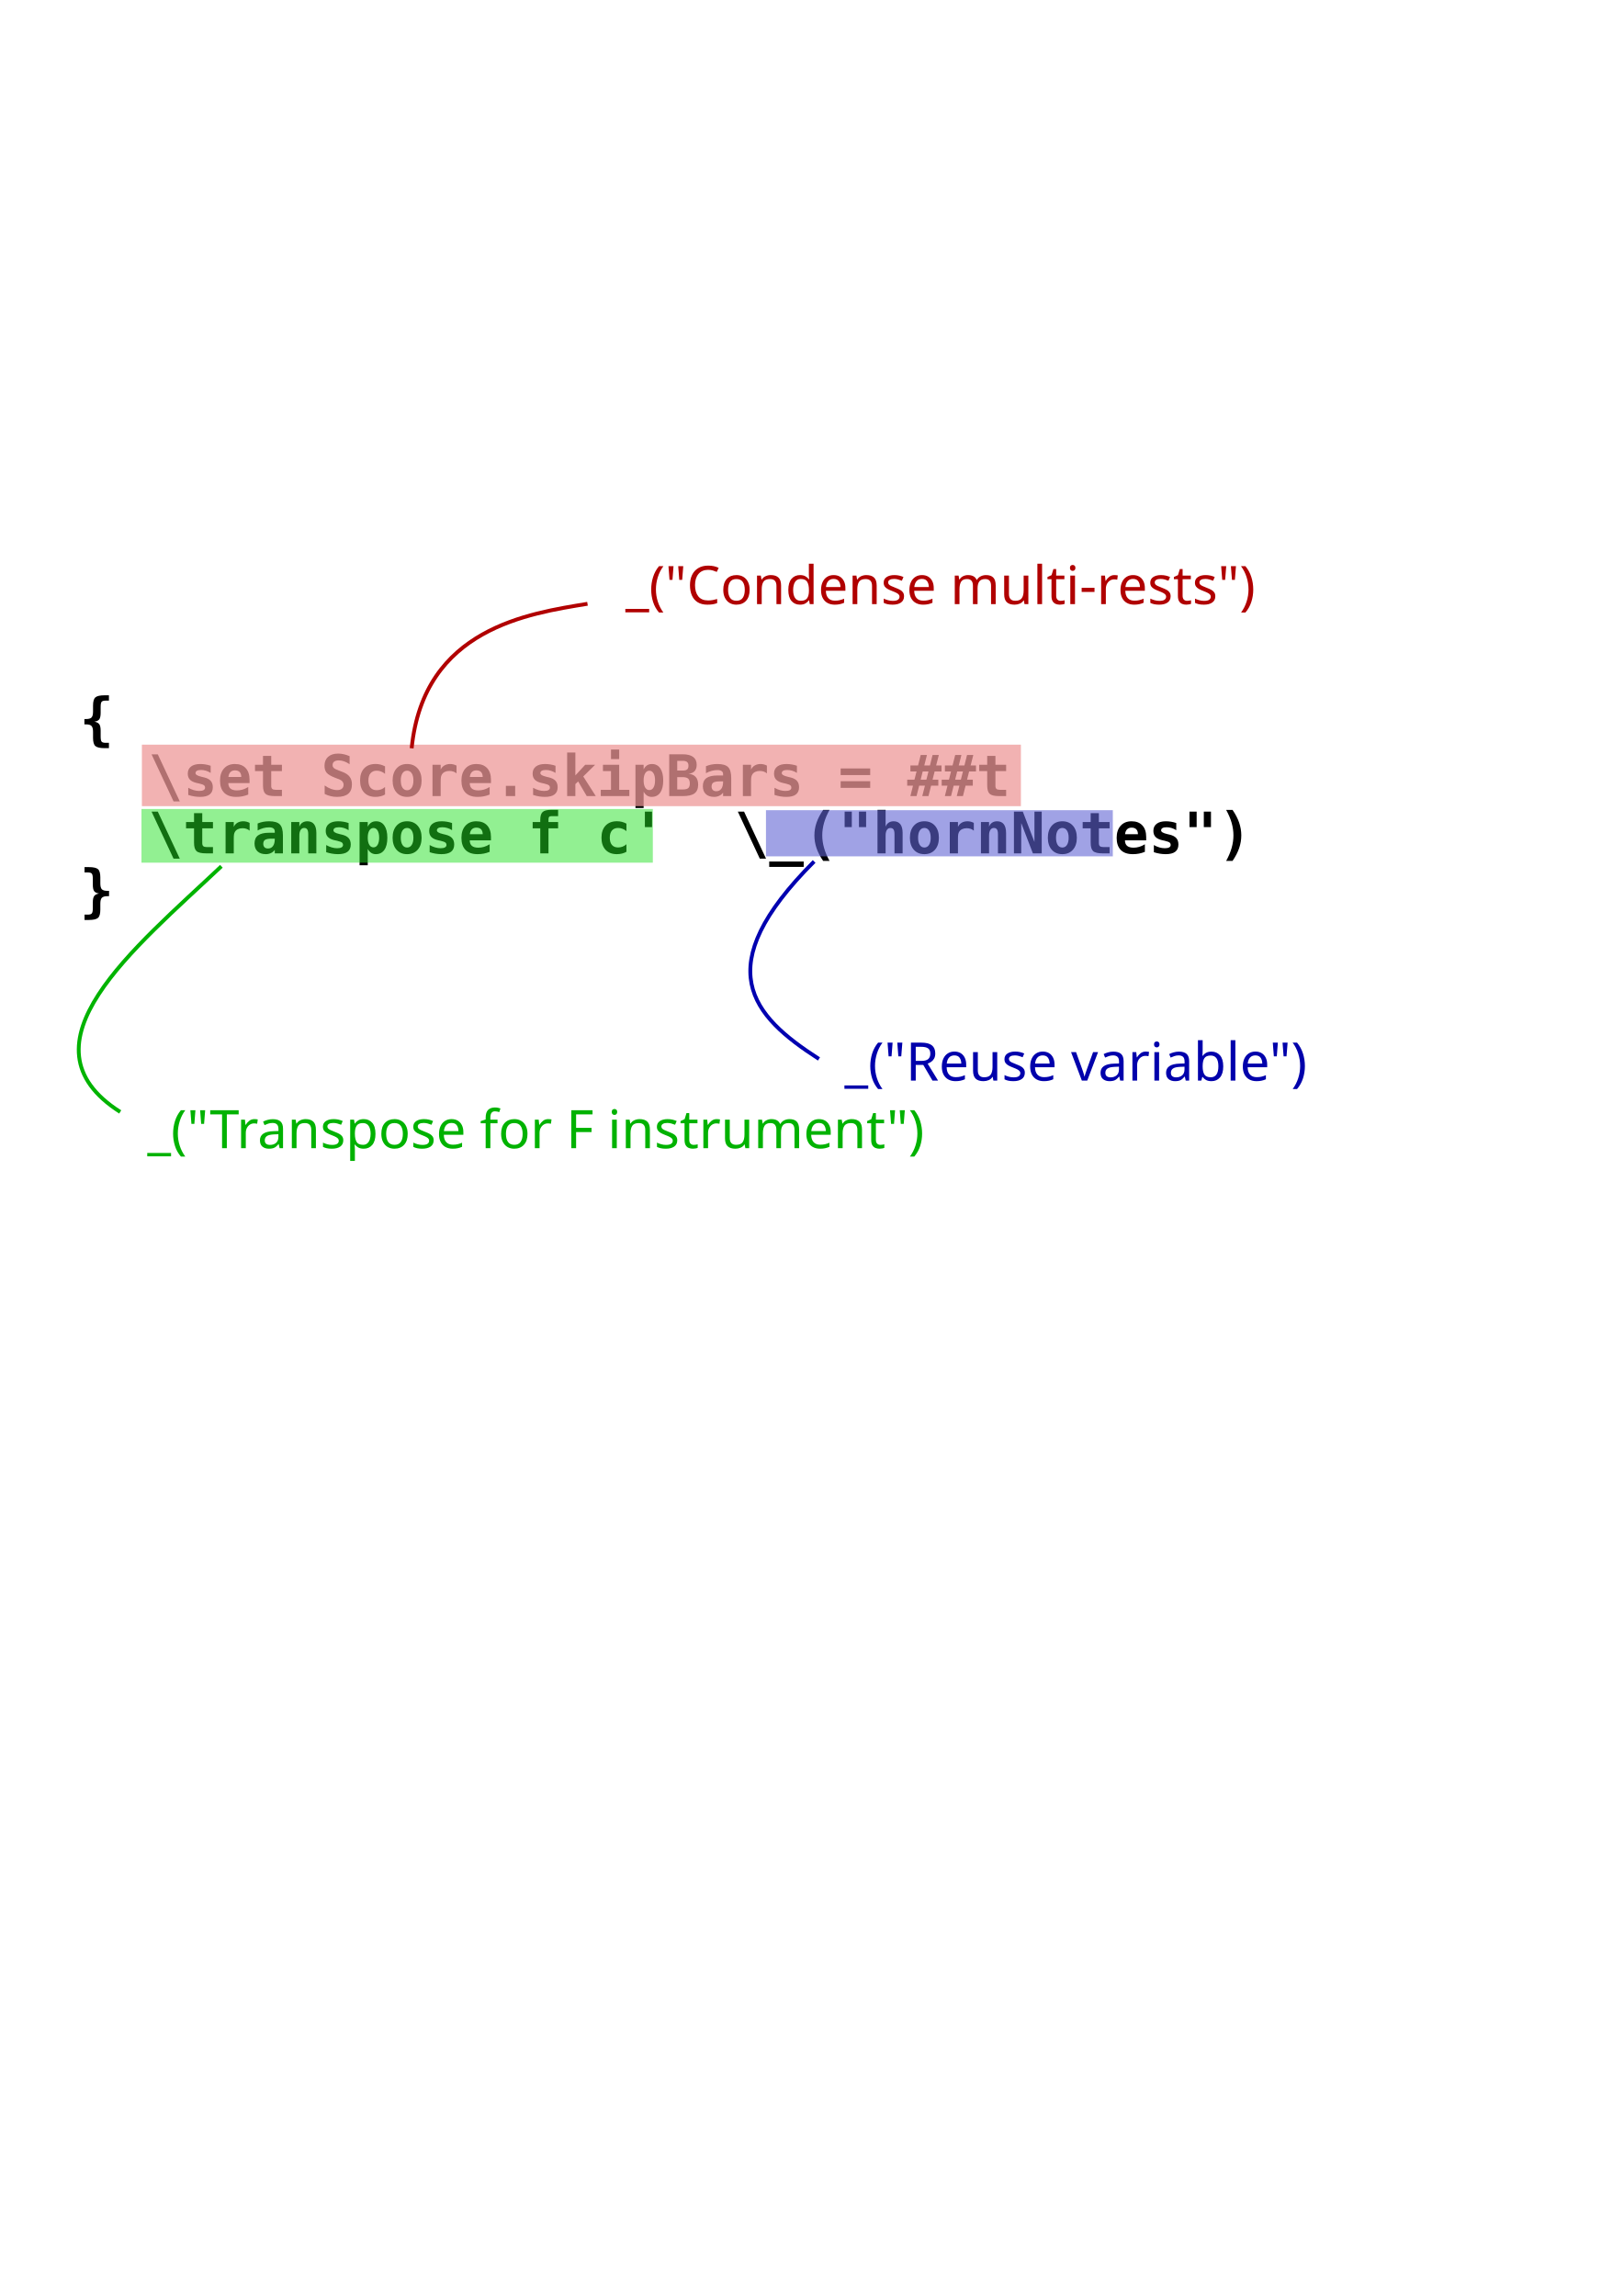
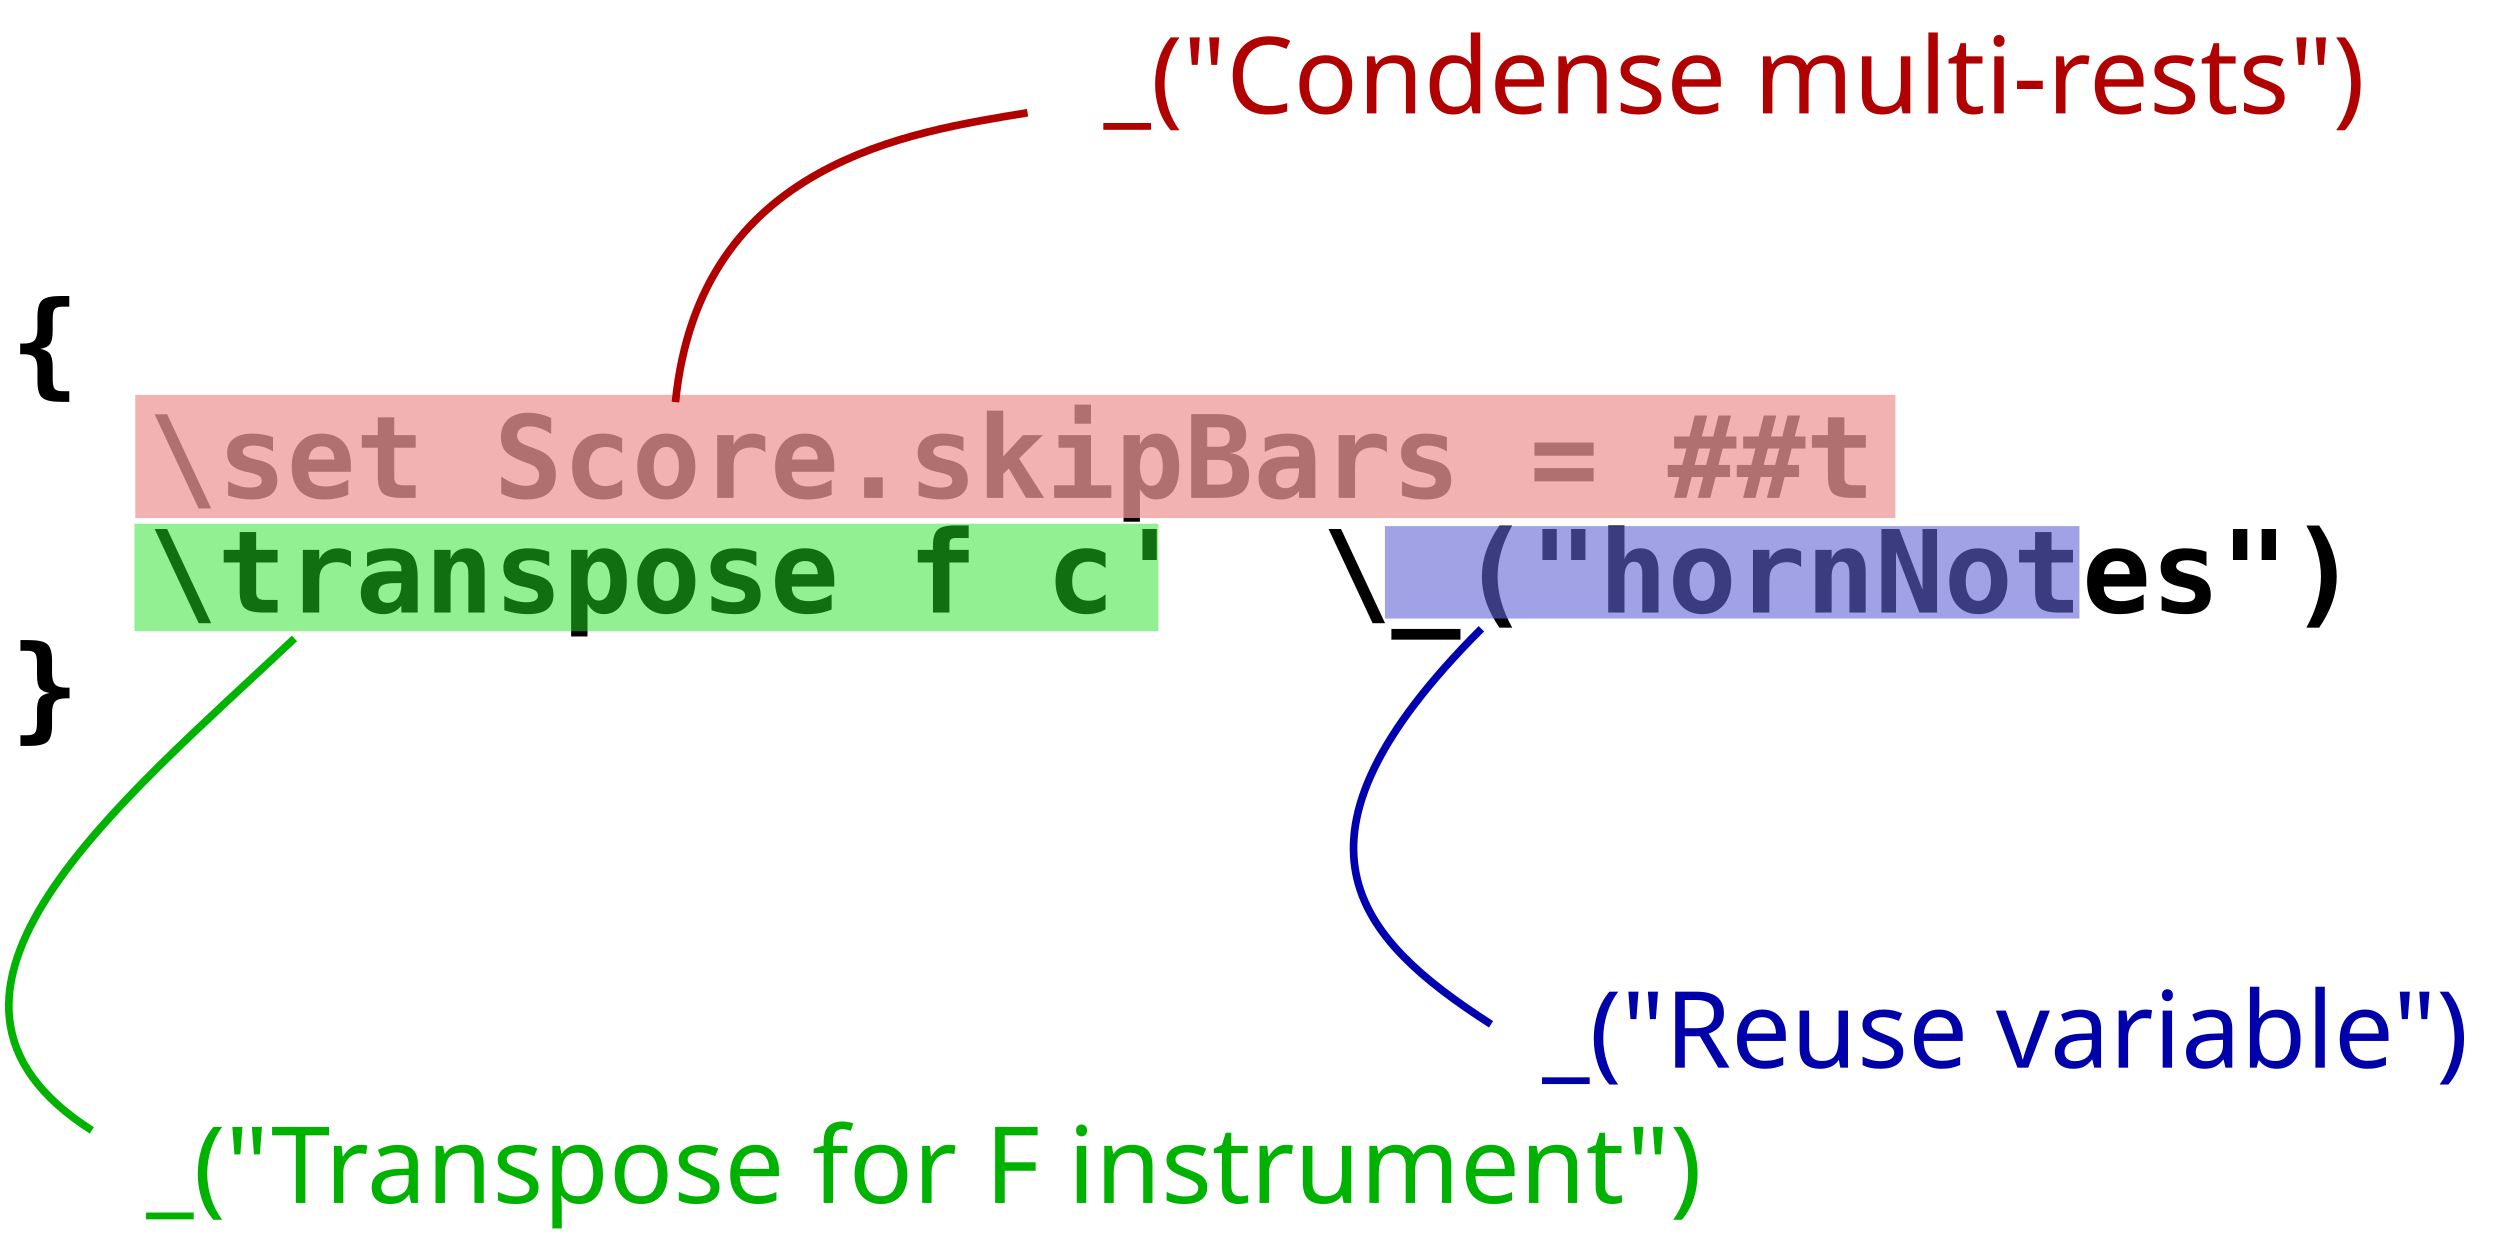
- <svg xmlns="http://www.w3.org/2000/svg" height="297mm" width="210mm" id="svg682" xml:space="preserve">
+ <svg xmlns="http://www.w3.org/2000/svg" height="306.227" width="610.303" id="svg682" xml:space="preserve" version="1.0">
  <defs id="defs684" />
-   <text id="text690" y="361.214" x="38.855" style="fill:black;stroke:none;font-family:Luxi Mono;font-style:normal;font-weight:bold;font-size:28;fill-opacity:1;stroke-opacity:1;stroke-width:1pt;stroke-linejoin:miter;stroke-linecap:butt;text-anchor:start;writing-mode:lr;font-stretch:normal;font-variant:normal;">
-     <tspan id="tspan1160" y="361.214" x="38.855">{</tspan>
-     <tspan id="tspan1162" y="389.214" x="38.855">  \set Score.skipBars = ##t</tspan>
-     <tspan id="tspan1164" y="417.214" x="38.855">  \transpose f c'  \_("hornNotes")</tspan>
-     <tspan id="tspan1166" y="445.214" x="38.855">}</tspan>
-     <tspan id="tspan1168" y="473.214" x="38.855">  </tspan>
+   <text id="text690" y="93.542" x="2.52" style="font-size:28px;font-style:normal;font-variant:normal;font-weight:bold;font-stretch:normal;line-height:100%;writing-mode:lr-tb;text-anchor:start;fill:#000000;fill-opacity:1;stroke:none;stroke-width:1pt;stroke-linecap:butt;stroke-linejoin:miter;stroke-opacity:1;font-family:Luxi Mono">
+     <tspan id="tspan1160" y="93.542" x="2.52">{</tspan>
+     <tspan id="tspan1162" y="121.542" x="2.52">  \set Score.skipBars = ##t</tspan>
+     <tspan id="tspan1164" y="149.542" x="2.52">  \transpose f c'  \_("hornNotes")</tspan>
+     <tspan id="tspan1166" y="177.542" x="2.52">}</tspan>
+     <tspan id="tspan1168" y="205.542" x="2.52">  </tspan>
  </text>
-   <rect y="364.069" x="69.358" height="30.066" width="429.68" id="rect705" style="font-size:12;fill:#ee9797;fill-opacity:0.739;fill-rule:evenodd;stroke-width:1pt;" />
-   <rect y="395.514" x="69.156" height="26.248" width="249.959" id="rect706" style="font-size:12;fill:#23e023;fill-opacity:0.496;fill-rule:evenodd;stroke-width:1pt;" />
-   <rect y="396.103" x="374.421" height="22.573" width="169.549" id="rect707" style="font-size:12;fill:#6165d3;fill-opacity:0.6;fill-rule:evenodd;stroke-width:1pt;" />
-   <path id="path708" d="M 201.229,365.836 C 207.117,306.964 258.923,299.9 287.181,295.19" style="fill:none;fill-opacity:1;fill-rule:evenodd;stroke:#b10000;stroke-width:1.875;stroke-linecap:butt;stroke-linejoin:miter;stroke-opacity:1;" />
-   <path id="path709" d="M 108.213,423.529 C 65.826,463.562 6.954,510.659 58.761,543.627" style="fill:none;fill-opacity:1;fill-rule:evenodd;stroke:#00b300;stroke-width:1.875;stroke-linecap:butt;stroke-linejoin:miter;stroke-opacity:1;" />
-   <path id="path710" d="M 397.97,421.175 C 346.163,472.981 367.357,496.53 400.325,517.723" style="fill:none;fill-opacity:1;fill-rule:evenodd;stroke:#0000b0;stroke-width:1.875;stroke-linecap:butt;stroke-linejoin:miter;stroke-opacity:1;" />
-   <text id="text711" y="295.362" x="298.969" style="font-size:26;font-style:normal;font-variant:normal;font-weight:normal;font-stretch:normal;line-height:100%;writing-mode:lr-tb;text-anchor:start;fill:#b00000;fill-opacity:1;stroke:none;stroke-width:1pt;stroke-linecap:butt;stroke-linejoin:miter;stroke-opacity:1;font-family:Bitstream Charter">
-     <tspan y="295.362" x="298.969" id="tspan1306"> _("Condense multi-rests")   </tspan>
+   <rect y="96.397" x="33.023" height="30.066" width="429.68" id="rect705" style="font-size:12px;fill:#ee9797;fill-opacity:0.739;fill-rule:evenodd;stroke-width:1pt" />
+   <rect y="127.843" x="32.821" height="26.248" width="249.959" id="rect706" style="font-size:12px;fill:#23e023;fill-opacity:0.496;fill-rule:evenodd;stroke-width:1pt" />
+   <rect y="128.431" x="338.086" height="22.573" width="169.549" id="rect707" style="font-size:12px;fill:#6165d3;fill-opacity:0.6;fill-rule:evenodd;stroke-width:1pt" />
+   <path id="path708" d="M 164.894,98.164 C 170.782,39.292 222.588,32.228 250.846,27.518" style="fill:none;fill-opacity:1;fill-rule:evenodd;stroke:#b10000;stroke-width:1.875;stroke-linecap:butt;stroke-linejoin:miter;stroke-opacity:1" />
+   <path id="path709" d="M 71.878,155.857 C 29.491,195.89 -29.381,242.987 22.426,275.955" style="fill:none;fill-opacity:1;fill-rule:evenodd;stroke:#00b300;stroke-width:1.875;stroke-linecap:butt;stroke-linejoin:miter;stroke-opacity:1" />
+   <path id="path710" d="M 361.635,153.503 C 309.828,205.309 331.022,228.858 363.99,250.051" style="fill:none;fill-opacity:1;fill-rule:evenodd;stroke:#0000b0;stroke-width:1.875;stroke-linecap:butt;stroke-linejoin:miter;stroke-opacity:1" />
+   <text id="text711" y="27.69" x="262.634" style="font-size:26px;font-style:normal;font-variant:normal;font-weight:normal;font-stretch:normal;line-height:100%;writing-mode:lr-tb;text-anchor:start;fill:#b00000;fill-opacity:1;stroke:none;stroke-width:1pt;stroke-linecap:butt;stroke-linejoin:miter;stroke-opacity:1;font-family:Bitstream Charter">
+     <tspan y="27.69" x="262.634" id="tspan1306"> _("Condense multi-rests")   </tspan>
  </text>
-   <text id="text718" y="561.341" x="65.262" style="line-height:100%;font-variant:normal;font-stretch:normal;font-family:Bitstream Charter;stroke-opacity:1;stroke-linejoin:miter;stroke-linecap:butt;stroke-width:1pt;stroke:none;fill-opacity:1;fill:#00b200;text-anchor:start;writing-mode:lr;font-weight:normal;font-style:normal;font-size:26">
-     <tspan y="561.341" x="65.262" id="tspan1304"> _("Transpose for F instrument")   </tspan>
+   <text id="text718" y="293.669" x="28.927" style="font-size:26px;font-style:normal;font-variant:normal;font-weight:normal;font-stretch:normal;line-height:100%;writing-mode:lr-tb;text-anchor:start;fill:#00b200;fill-opacity:1;stroke:none;stroke-width:1pt;stroke-linecap:butt;stroke-linejoin:miter;stroke-opacity:1;font-family:Bitstream Charter">
+     <tspan y="293.669" x="28.927" id="tspan1304"> _("Transpose for F instrument")   </tspan>
  </text>
-   <text id="text723" y="528.319" x="379.021" style="font-size:26;font-style:normal;font-weight:normal;fill:#0000ab;fill-opacity:1;stroke:none;stroke-width:1pt;stroke-linecap:butt;stroke-linejoin:miter;stroke-opacity:1;font-family:Bitstream Charter;text-anchor:start;writing-mode:lr;">
+   <text id="text723" y="260.648" x="342.686" style="font-size:26px;font-style:normal;font-weight:normal;writing-mode:lr-tb;text-anchor:start;fill:#0000ab;fill-opacity:1;stroke:none;stroke-width:1pt;stroke-linecap:butt;stroke-linejoin:miter;stroke-opacity:1;font-family:Bitstream Charter">
    <tspan id="tspan724">_("Reuse variable")</tspan>
  </text>
</svg>
